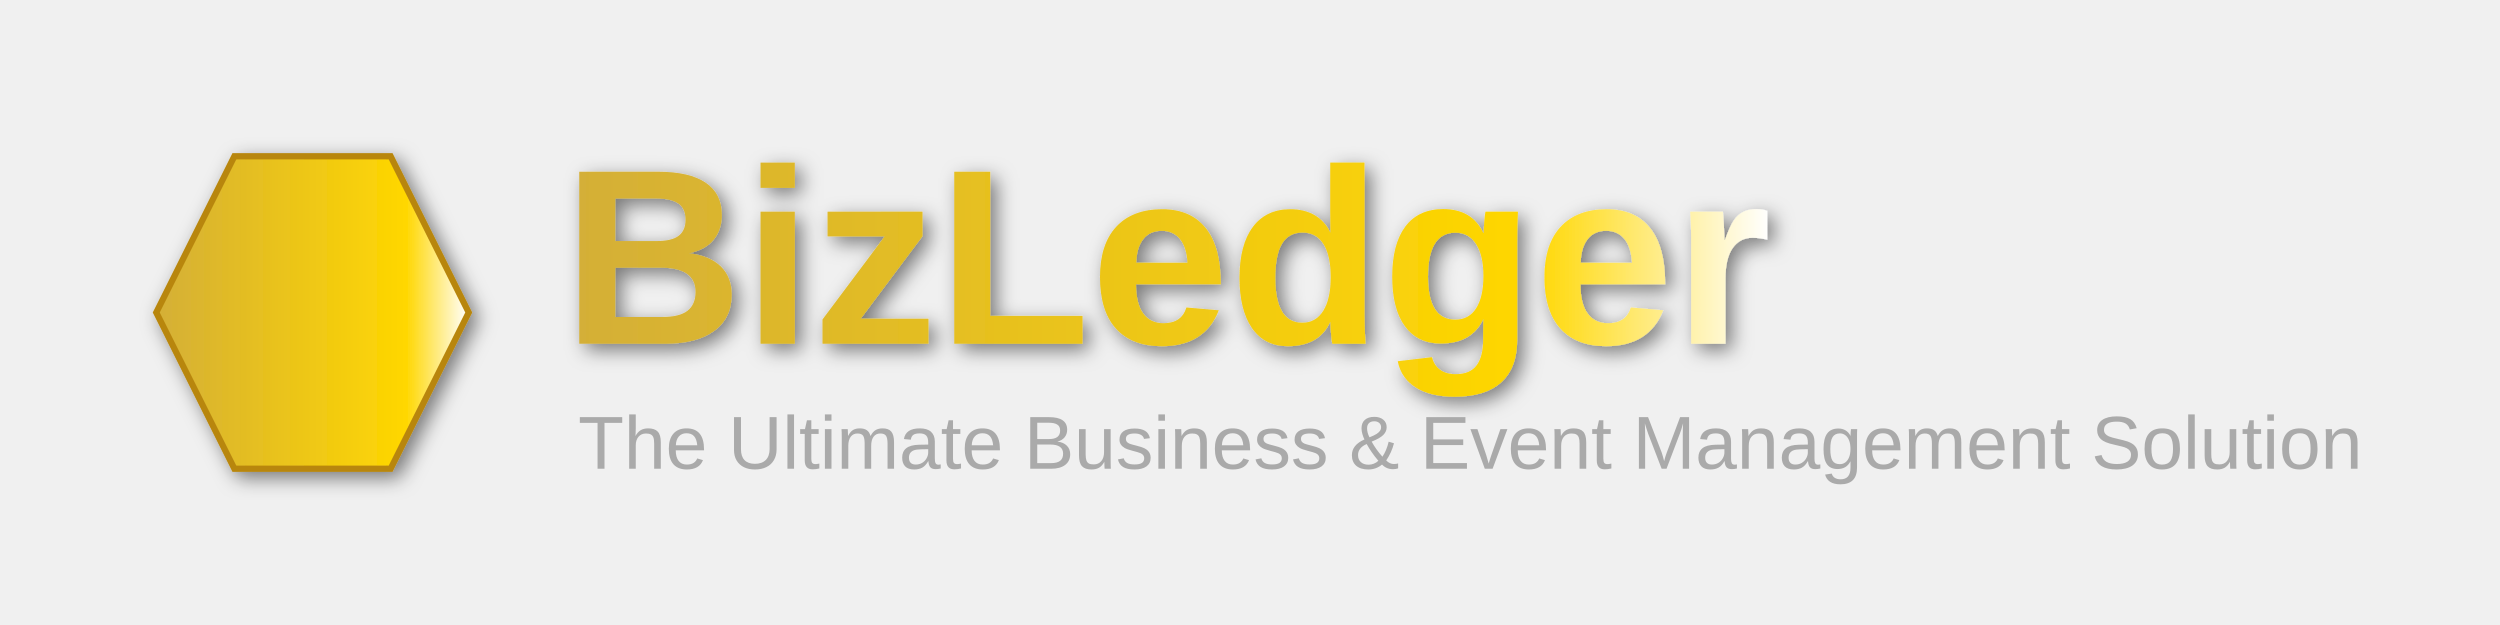
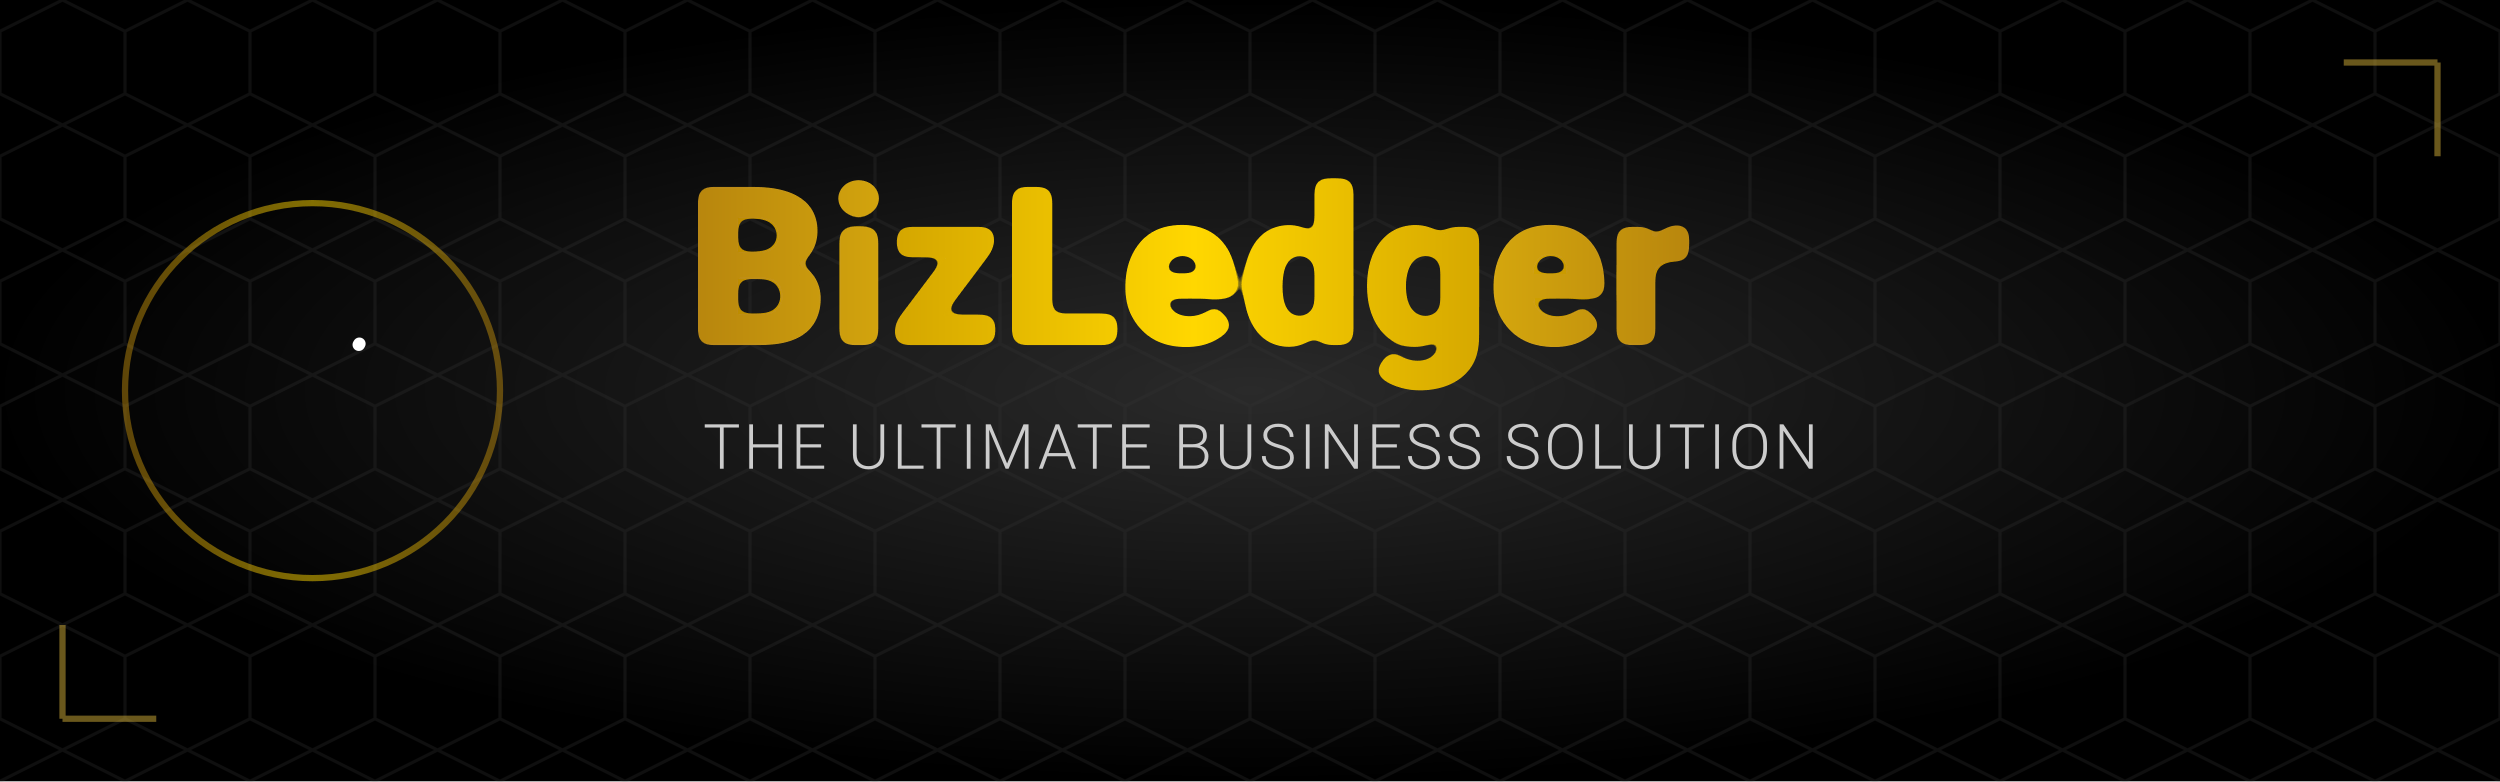
- <svg xmlns="http://www.w3.org/2000/svg" width="800" height="200" viewBox="0 0 800 200">
+ <svg xmlns="http://www.w3.org/2000/svg" width="800" height="250" viewBox="0 0 800 250">
  <defs>
-     <linearGradient id="gold-shimmer" x1="0%" y1="0%" x2="200%" y2="0%">
-       <stop offset="0%" stop-color="#D4AF37" />
-       <stop offset="40%" stop-color="#FFD700" />
-       <stop offset="50%" stop-color="#FFFFFF" />
-       <stop offset="60%" stop-color="#FFD700" />
-       <stop offset="100%" stop-color="#D4AF37" />
-       <animate attributeName="x1" from="-100%" to="100%" dur="3s" repeatCount="indefinite" />
-       <animate attributeName="x2" from="100%" to="300%" dur="3s" repeatCount="indefinite" />
+     <radialGradient id="bg-grad" cx="50%" cy="50%" r="50%" fx="50%" fy="50%">
+       <stop offset="0%" stop-color="#2a2a2a" />
+       <stop offset="100%" stop-color="#000000" />
+     </radialGradient>
+     <linearGradient id="gold-liquid" x1="0%" y1="0%" x2="100%" y2="0%">
+       <stop offset="0%" stop-color="#B8860B">
+         <animate attributeName="stop-color" values="#B8860B;#FFD700;#FFF8DC;#FFD700;#B8860B" dur="4s" repeatCount="indefinite" />
+       </stop>
+       <stop offset="50%" stop-color="#FFD700">
+         <animate attributeName="stop-color" values="#FFD700;#FFF8DC;#B8860B;#FFF8DC;#FFD700" dur="4s" repeatCount="indefinite" />
+       </stop>
+       <stop offset="100%" stop-color="#B8860B">
+         <animate attributeName="stop-color" values="#B8860B;#FFD700;#FFF8DC;#FFD700;#B8860B" dur="4s" repeatCount="indefinite" />
+       </stop>
    </linearGradient>
-     <filter id="shadow">
-       <feDropShadow dx="2" dy="2" stdDeviation="3" flood-color="#000000" flood-opacity="0.5" />
+     <filter id="neon-glow" x="-50%" y="-50%" width="200%" height="200%">
+       <feGaussianBlur in="SourceGraphic" stdDeviation="2" result="blur" />
+       <feColorMatrix in="blur" type="matrix" values="         1 0 0 0 0         0 1 0 0 0         0 0 1 0 0         0 0 0 18 -7       " result="goo" />
+       <feComposite in="SourceGraphic" in2="goo" operator="atop" />
    </filter>
+     <pattern id="hex-grid" x="0" y="0" width="40" height="40" patternUnits="userSpaceOnUse">
+       <path d="M20 0 L40 10 L40 30 L20 40 L0 30 L0 10 Z" fill="none" stroke="#333333" stroke-width="1" opacity="0.3">
+         <animate attributeName="stroke-opacity" values="0.1;0.4;0.1" dur="5s" repeatCount="indefinite" />
+       </path>
+     </pattern>
  </defs>
-   <path d="M 50 100 L 75 50 L 125 50 L 150 100 L 125 150 L 75 150 Z" fill="url(#gold-shimmer)" stroke="#B8860B" stroke-width="2" filter="url(#shadow)" />
-   <text x="180" y="110" font-family="Arial, Helvetica, sans-serif" font-weight="900" font-size="80" fill="url(#gold-shimmer)" filter="url(#shadow)">
-     BizLedger
-   </text>
-   <text x="185" y="150" font-family="Arial, Helvetica, sans-serif" font-weight="normal" font-size="24" fill="#AAAAAA">
-     The Ultimate Business &amp; Event Management Solution
-   </text>
+   <rect width="100%" height="100%" fill="url(#bg-grad)" />
+   <rect width="100%" height="100%" fill="url(#hex-grid)" />
+   <g transform="translate(100, 125)">
+     <circle r="60" fill="none" stroke="url(#gold-liquid)" stroke-width="2" opacity="0.5">
+       <animate attributeName="r" values="60;65;60" dur="3s" repeatCount="indefinite" />
+       <animate attributeName="opacity" values="0.5;0;0.5" dur="3s" repeatCount="indefinite" />
+     </circle>
+     <path d="M 0 -50 L 43 -25 L 43 25 L 0 50 L -43 25 L -43 -25 Z" fill="none" stroke="url(#gold-liquid)" stroke-width="4" stroke-dasharray="300" stroke-dashoffset="300" filter="url(#neon-glow)">
+       <animate attributeName="stroke-dashoffset" from="300" to="0" dur="2s" fill="freeze" calcMode="spline" keySplines="0.42 0 0.58 1" />
+       <animate attributeName="fill" from="#00000000" to="#B8860B33" begin="2s" dur="1s" fill="freeze" />
+     </path>
+     <path d="M -15 -5 L 0 10 L 15 -15" fill="none" stroke="#FFFFFF" stroke-width="4" stroke-linecap="round" stroke-dasharray="50" stroke-dashoffset="50">
+       <animate attributeName="stroke-dashoffset" from="50" to="0" begin="2.5s" dur="0.8s" fill="freeze" />
+     </path>
+   </g>
+   <g transform="translate(220, 110)">
+     <text font-family="'Segoe UI', Roboto, Helvetica, Arial, sans-serif" font-weight="900" font-size="70" fill="url(#gold-liquid)" filter="url(#neon-glow)">
+       BizLedger
+       <animateTransform attributeName="transform" type="translate" from="0 20" to="0 0" dur="1s" fill="freeze" calcMode="spline" keySplines="0 0.1 0.25 1" />
+       <animate attributeName="opacity" from="0" to="1" dur="1s" fill="freeze" />
+     </text>
+   </g>
+   <g transform="translate(225, 150)">
+     <text font-family="'Segoe UI', Roboto, Helvetica, Arial, sans-serif" font-weight="300" font-size="20" fill="#CCCCCC" letter-spacing="1">
+       THE ULTIMATE BUSINESS SOLUTION
+       <animate attributeName="opacity" from="0" to="1" begin="1s" dur="2s" fill="freeze" />
+     </text>
+     <rect x="-300" y="25" width="20" height="2" fill="#D4AF37">
+       <animate attributeName="x" from="0" to="350" dur="2s" begin="1.5s" fill="freeze" calcMode="spline" keySplines="0.4 0 0.2 1" />
+       <animate attributeName="width" values="0;100;0" dur="2s" begin="1.5s" fill="freeze" />
+       <animate attributeName="opacity" values="0;1;0" dur="2s" begin="1.5s" fill="freeze" />
+     </rect>
+   </g>
+   <path d="M 780 20 L 780 50 M 780 20 L 750 20" stroke="#D4AF37" stroke-width="2" fill="none" opacity="0.5" />
+   <path d="M 20 230 L 20 200 M 20 230 L 50 230" stroke="#D4AF37" stroke-width="2" fill="none" opacity="0.5" />
</svg>
